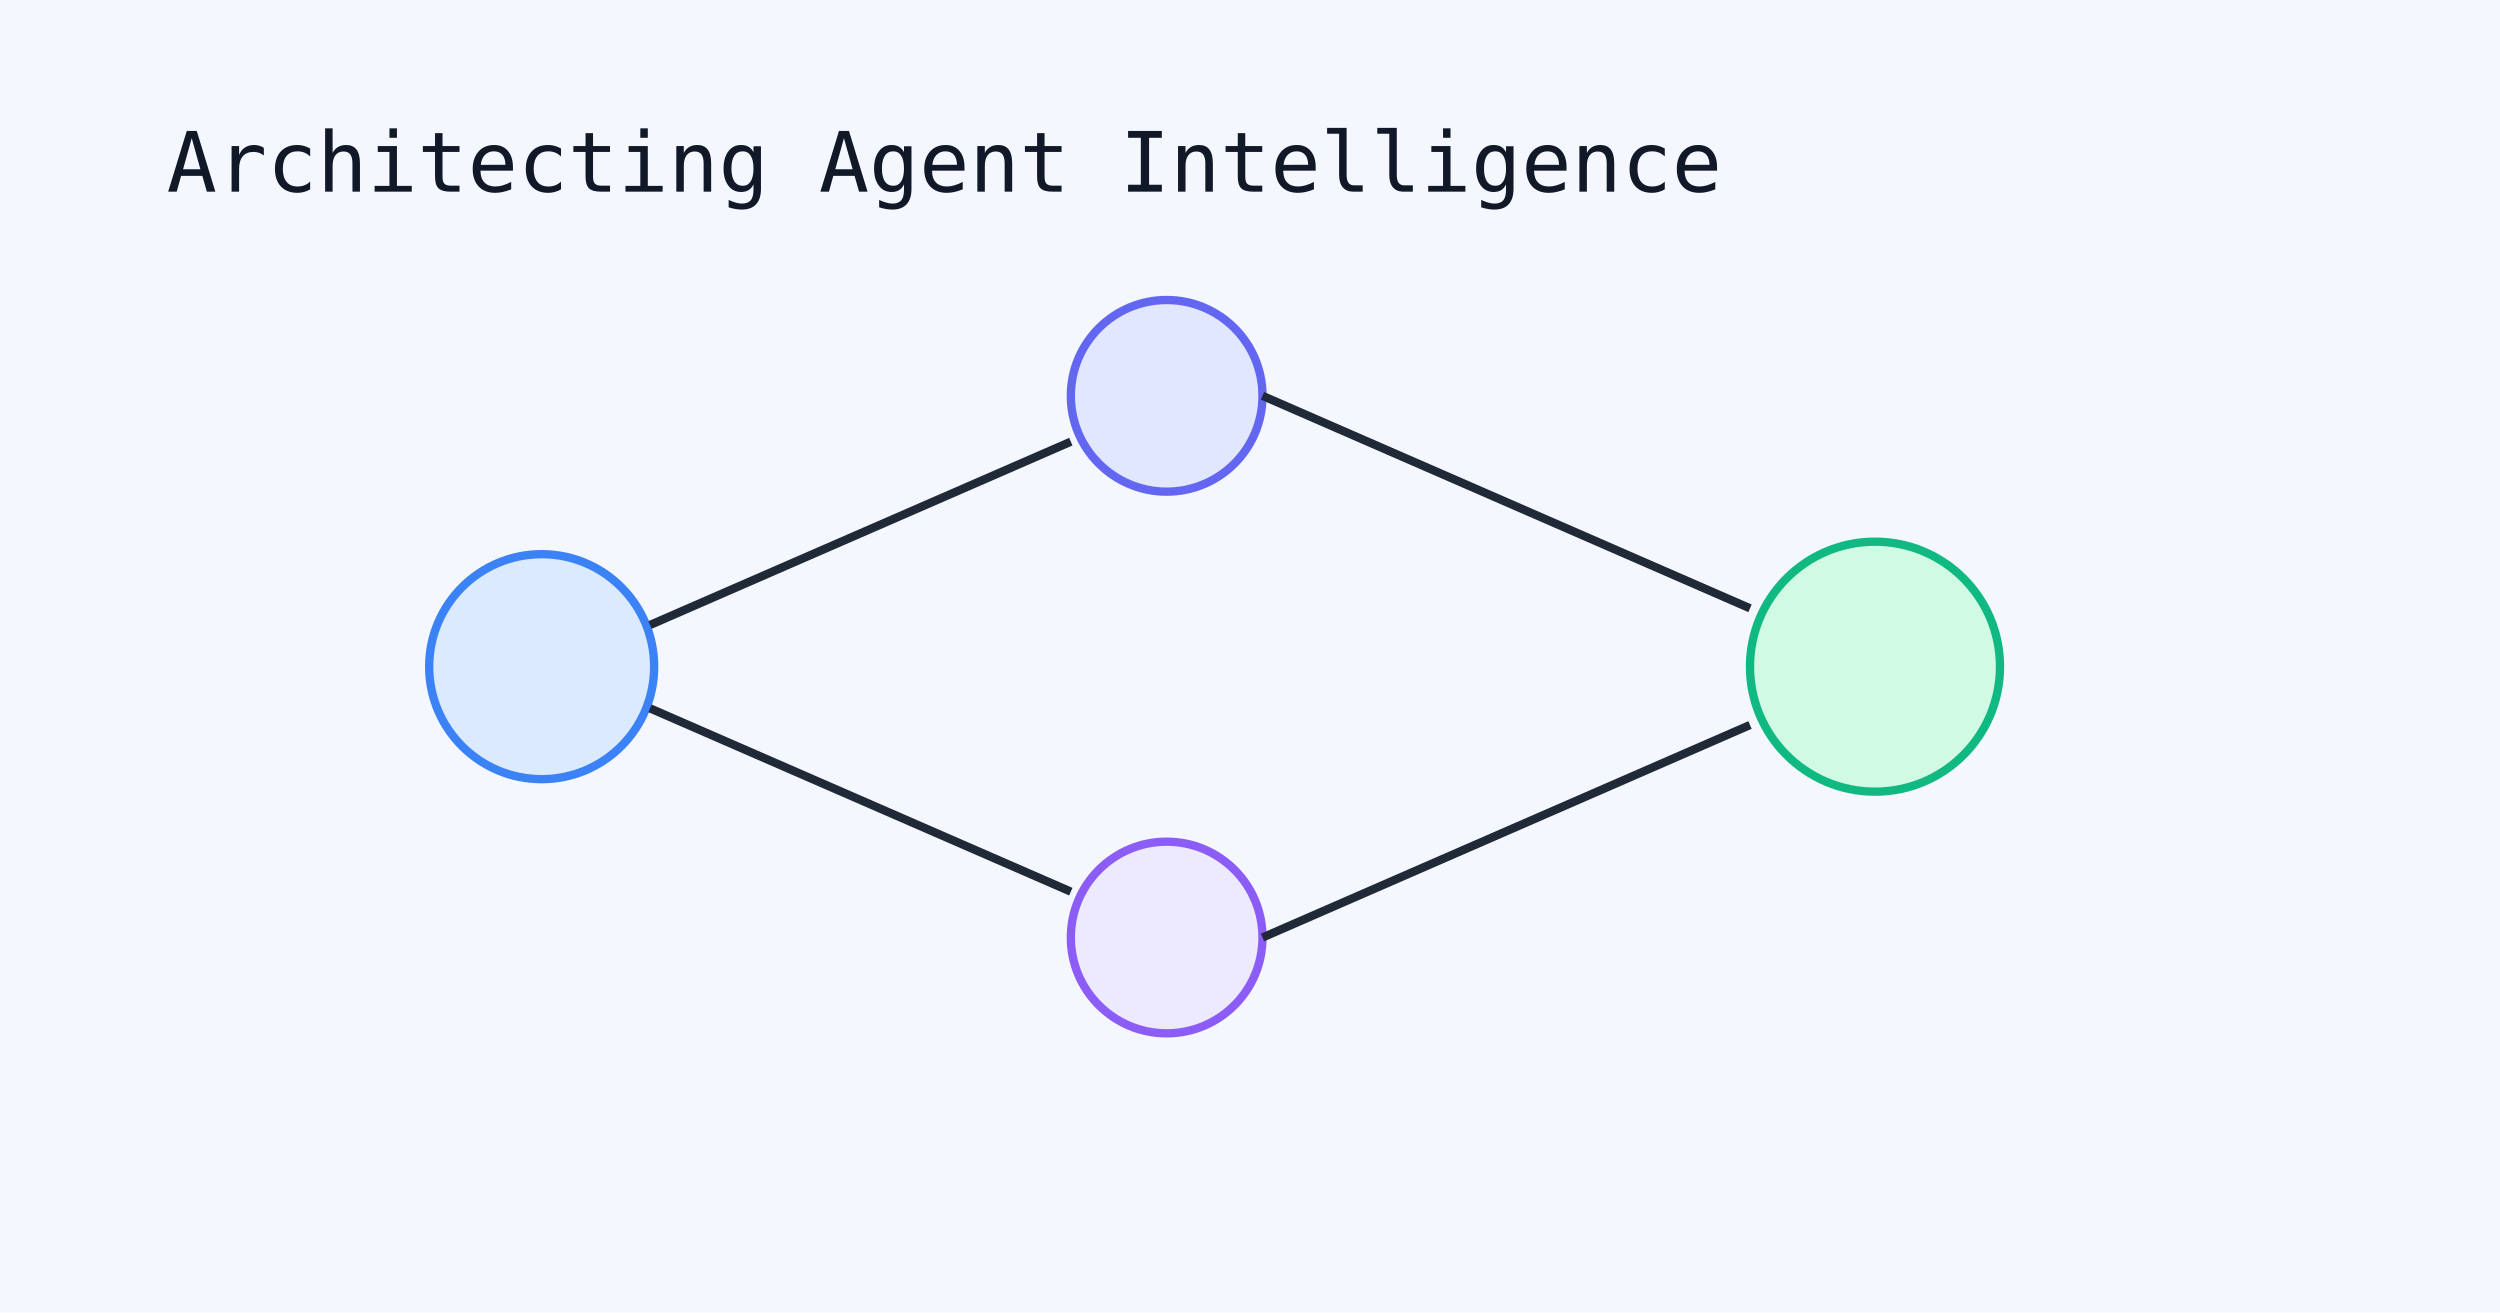
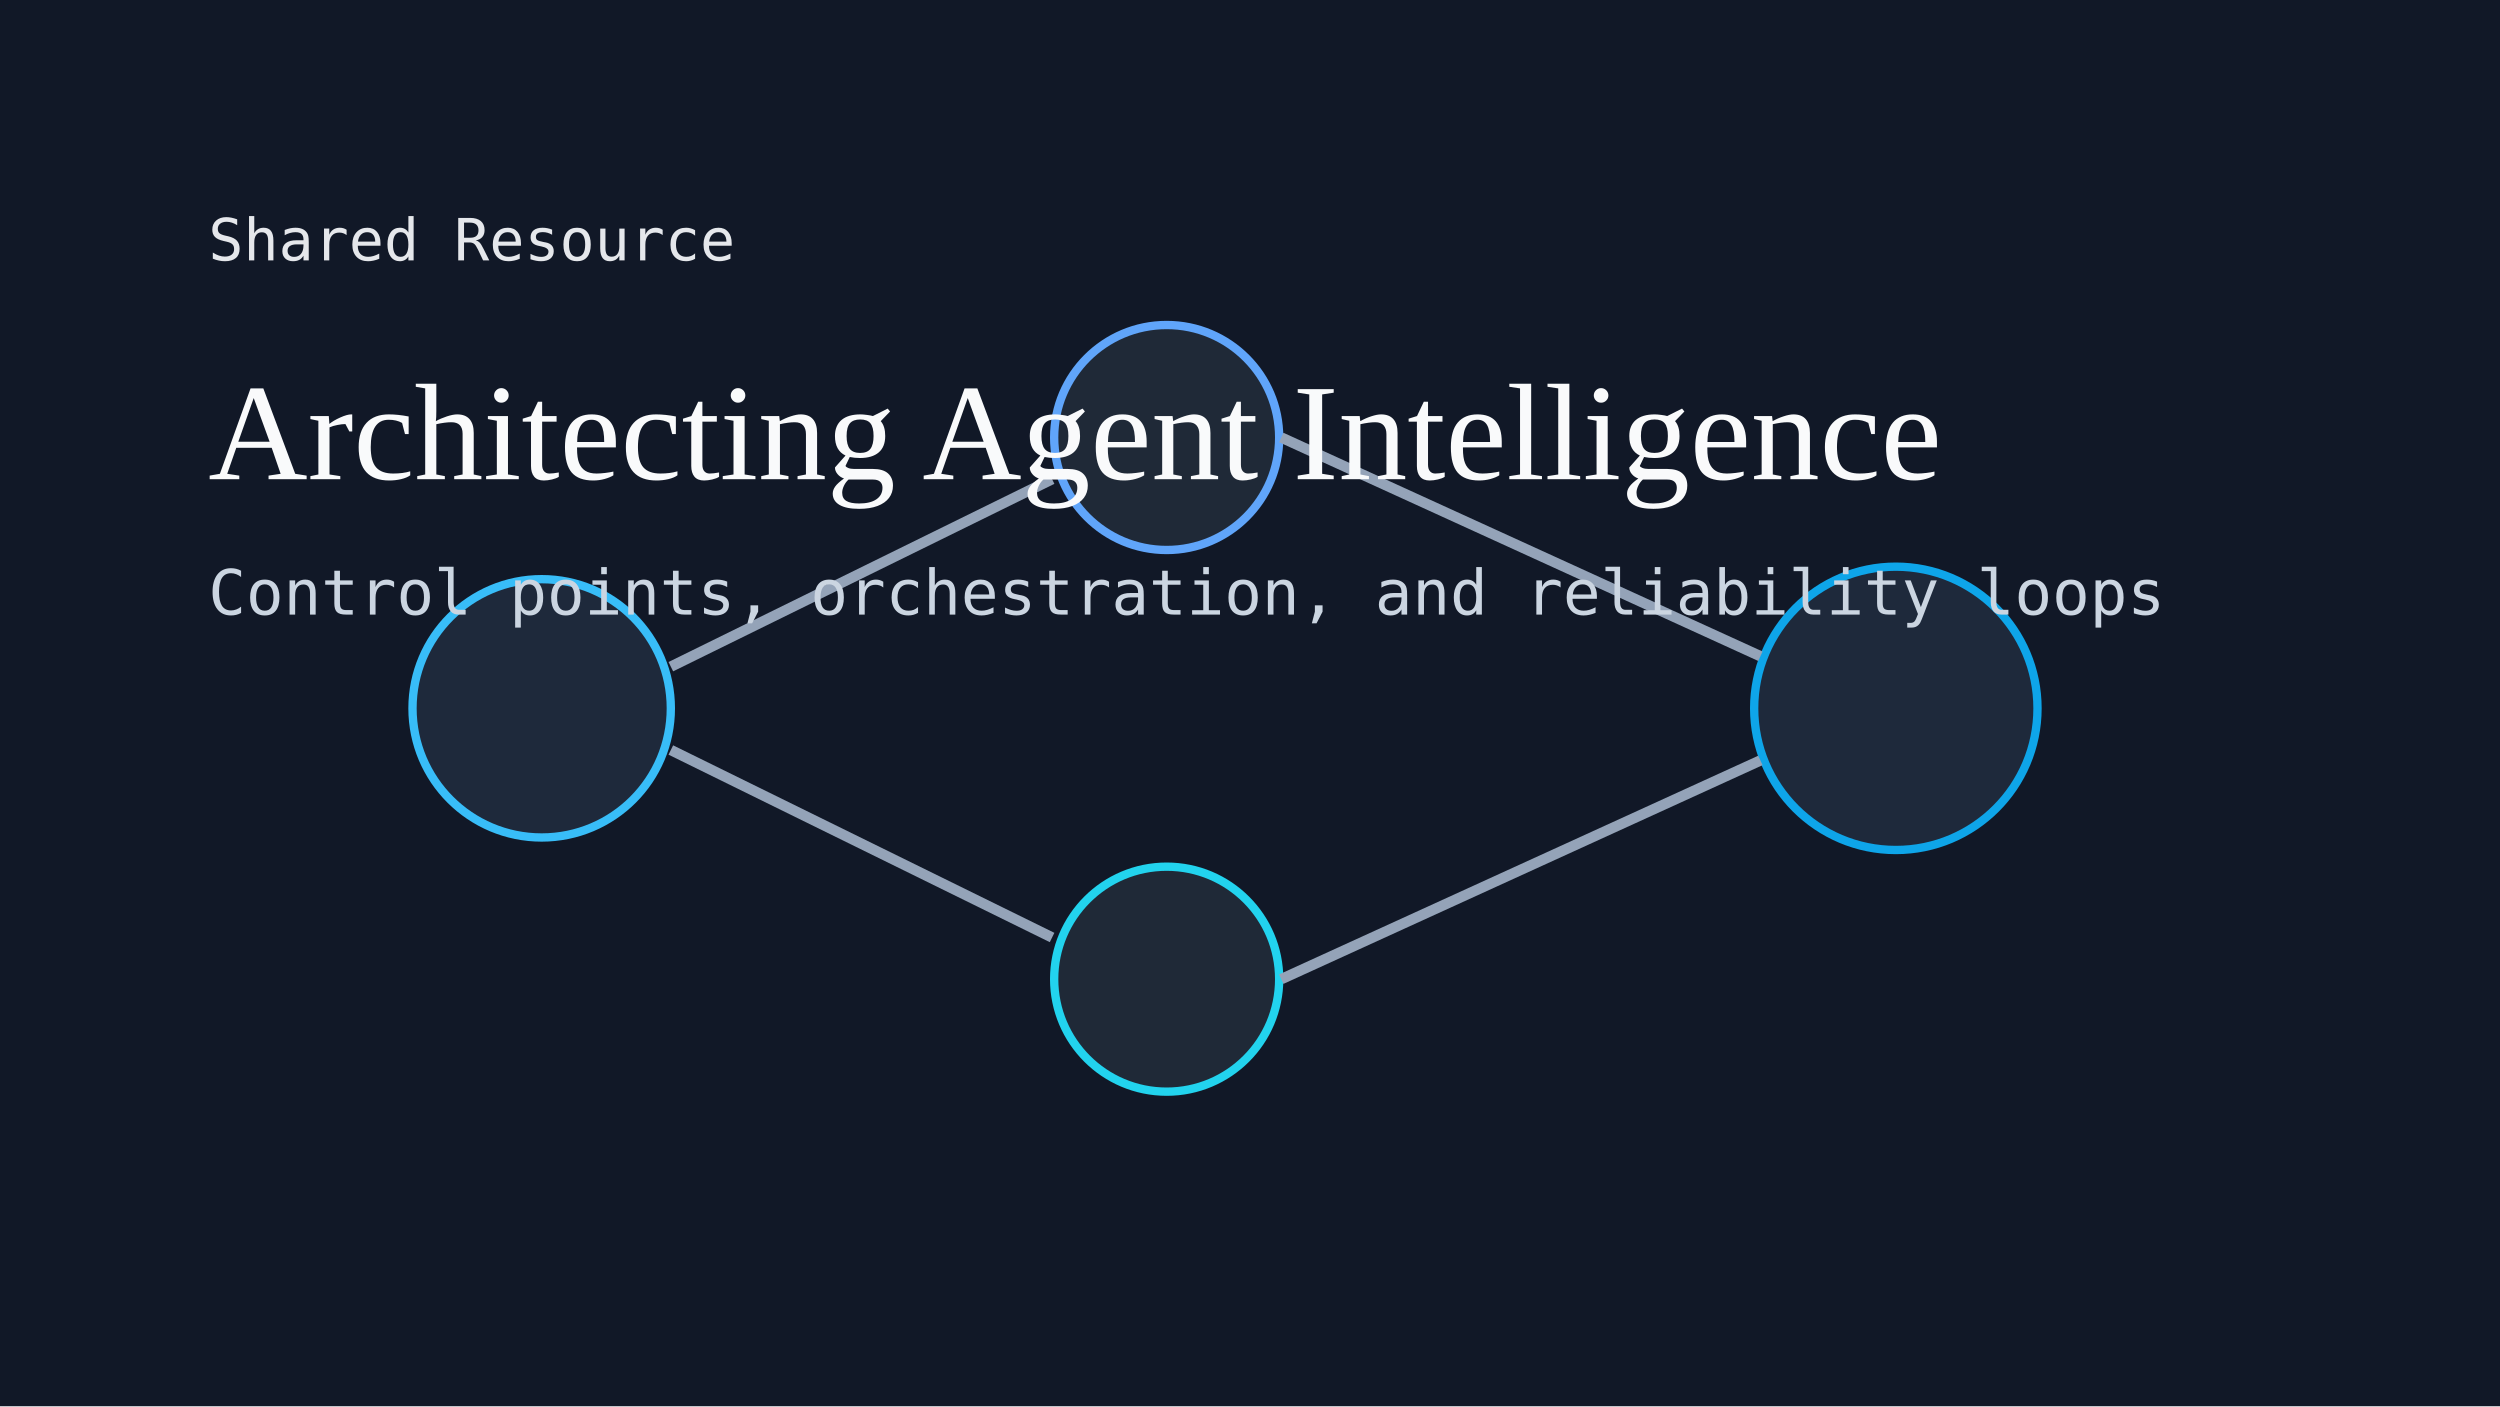
- <svg xmlns="http://www.w3.org/2000/svg" viewBox="0 0 1200 630" role="img" aria-labelledby="t d">
-   <rect width="1200" height="630" fill="#f5f7ff" />
-   <circle cx="260" cy="320" r="54" fill="#dbeafe" stroke="#3b82f6" stroke-width="4" />
-   <circle cx="560" cy="190" r="46" fill="#e0e7ff" stroke="#6366f1" stroke-width="4" />
-   <circle cx="560" cy="450" r="46" fill="#ede9fe" stroke="#8b5cf6" stroke-width="4" />
-   <circle cx="900" cy="320" r="60" fill="#d1fae5" stroke="#10b981" stroke-width="4" />
-   <line x1="312" y1="300" x2="514" y2="212" stroke="#1f2937" stroke-width="4" />
-   <line x1="312" y1="340" x2="514" y2="428" stroke="#1f2937" stroke-width="4" />
-   <line x1="606" y1="190" x2="840" y2="292" stroke="#1f2937" stroke-width="4" />
-   <line x1="606" y1="450" x2="840" y2="348" stroke="#1f2937" stroke-width="4" />
-   <text x="80" y="92" font-family="'JetBrains Mono', monospace" font-size="40" fill="#111827">Architecting Agent Intelligence</text>
+ <svg xmlns="http://www.w3.org/2000/svg" viewBox="0 0 1200 675" role="img" aria-labelledby="t d">
+   <rect width="1200" height="675" fill="#111827" />
+   <circle cx="260" cy="340" r="62" fill="#1e293b" stroke="#38bdf8" stroke-width="4" />
+   <circle cx="560" cy="210" r="54" fill="#1f2937" stroke="#60a5fa" stroke-width="4" />
+   <circle cx="560" cy="470" r="54" fill="#1f2937" stroke="#22d3ee" stroke-width="4" />
+   <circle cx="910" cy="340" r="68" fill="#1e293b" stroke="#0ea5e9" stroke-width="4" />
+   <line x1="322" y1="320" x2="505" y2="230" stroke="#94a3b8" stroke-width="5" />
+   <line x1="322" y1="360" x2="505" y2="450" stroke="#94a3b8" stroke-width="5" />
+   <line x1="615" y1="210" x2="845" y2="315" stroke="#94a3b8" stroke-width="5" />
+   <line x1="615" y1="470" x2="845" y2="365" stroke="#94a3b8" stroke-width="5" />
+   <text x="100" y="125" fill="#e5e7eb" font-family="ui-monospace, SFMono-Regular, Menlo, monospace" font-size="28">Shared Resource</text>
+   <text x="100" y="230" fill="#f9fafb" font-family="Georgia, 'Times New Roman', serif" font-size="66">Architecting Agent Intelligence</text>
+   <text x="100" y="295" fill="#cbd5e1" font-family="ui-monospace, SFMono-Regular, Menlo, monospace" font-size="30">Control points, orchestration, and reliability loops</text>
</svg>
